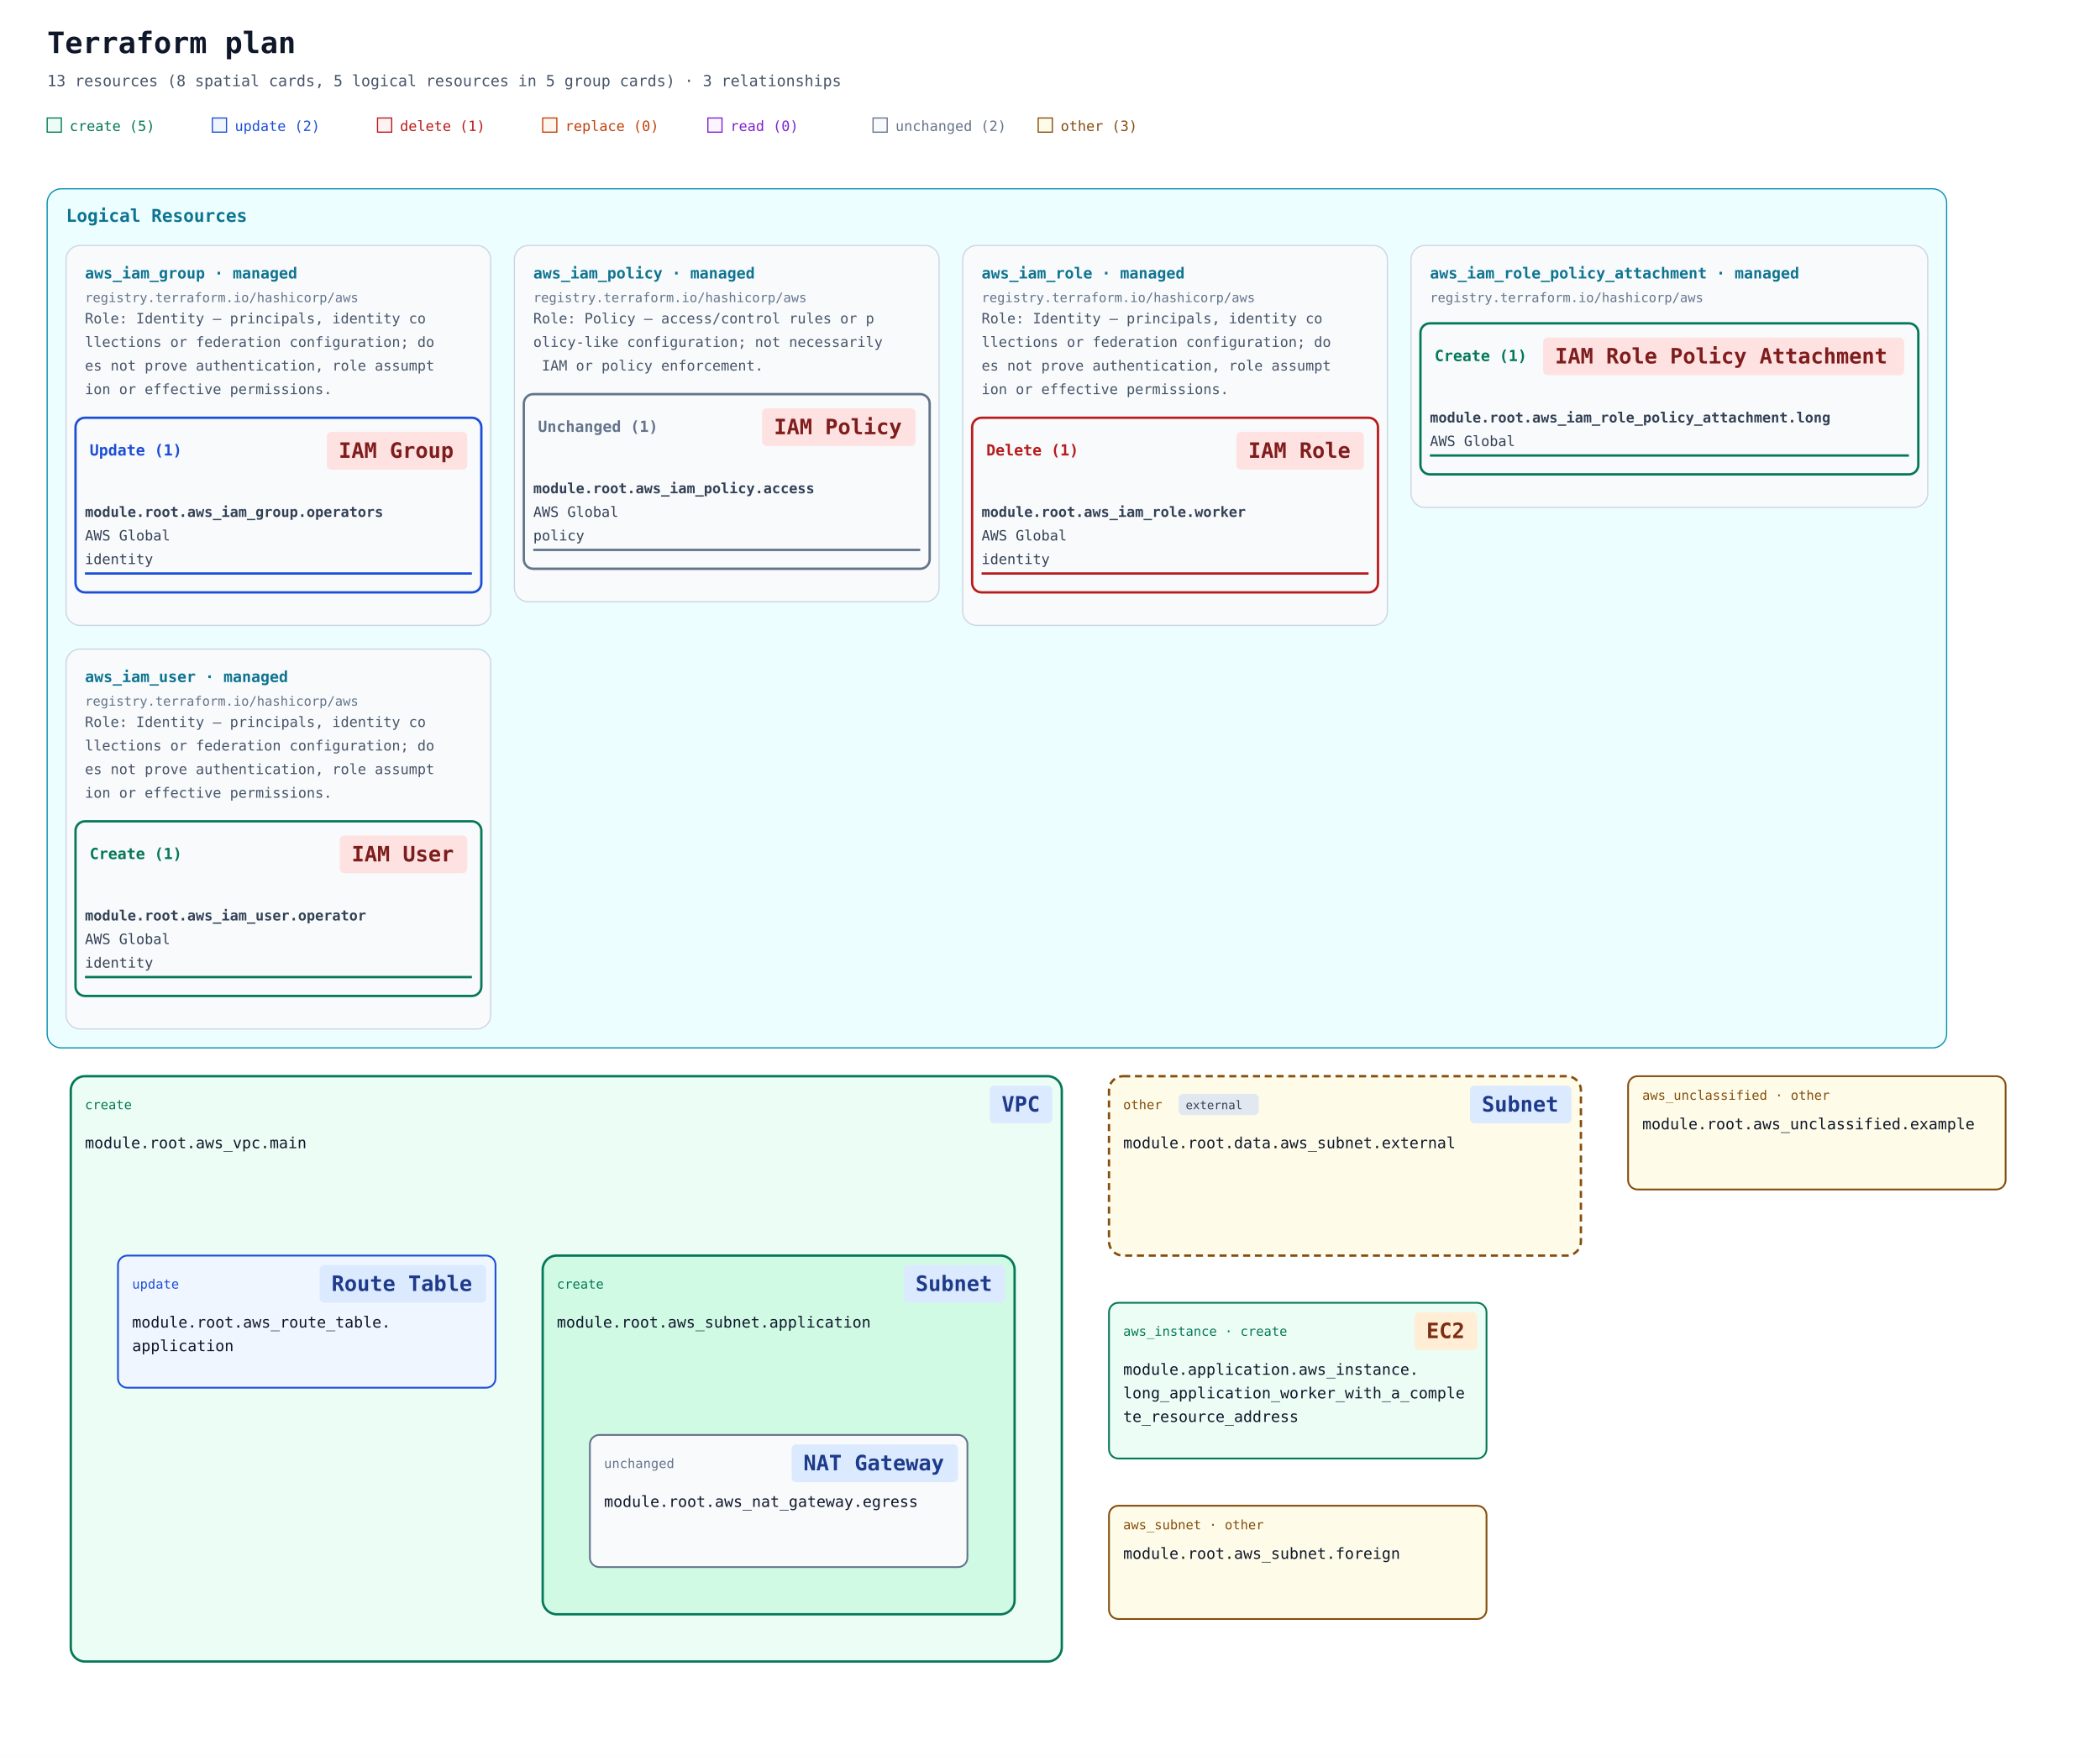
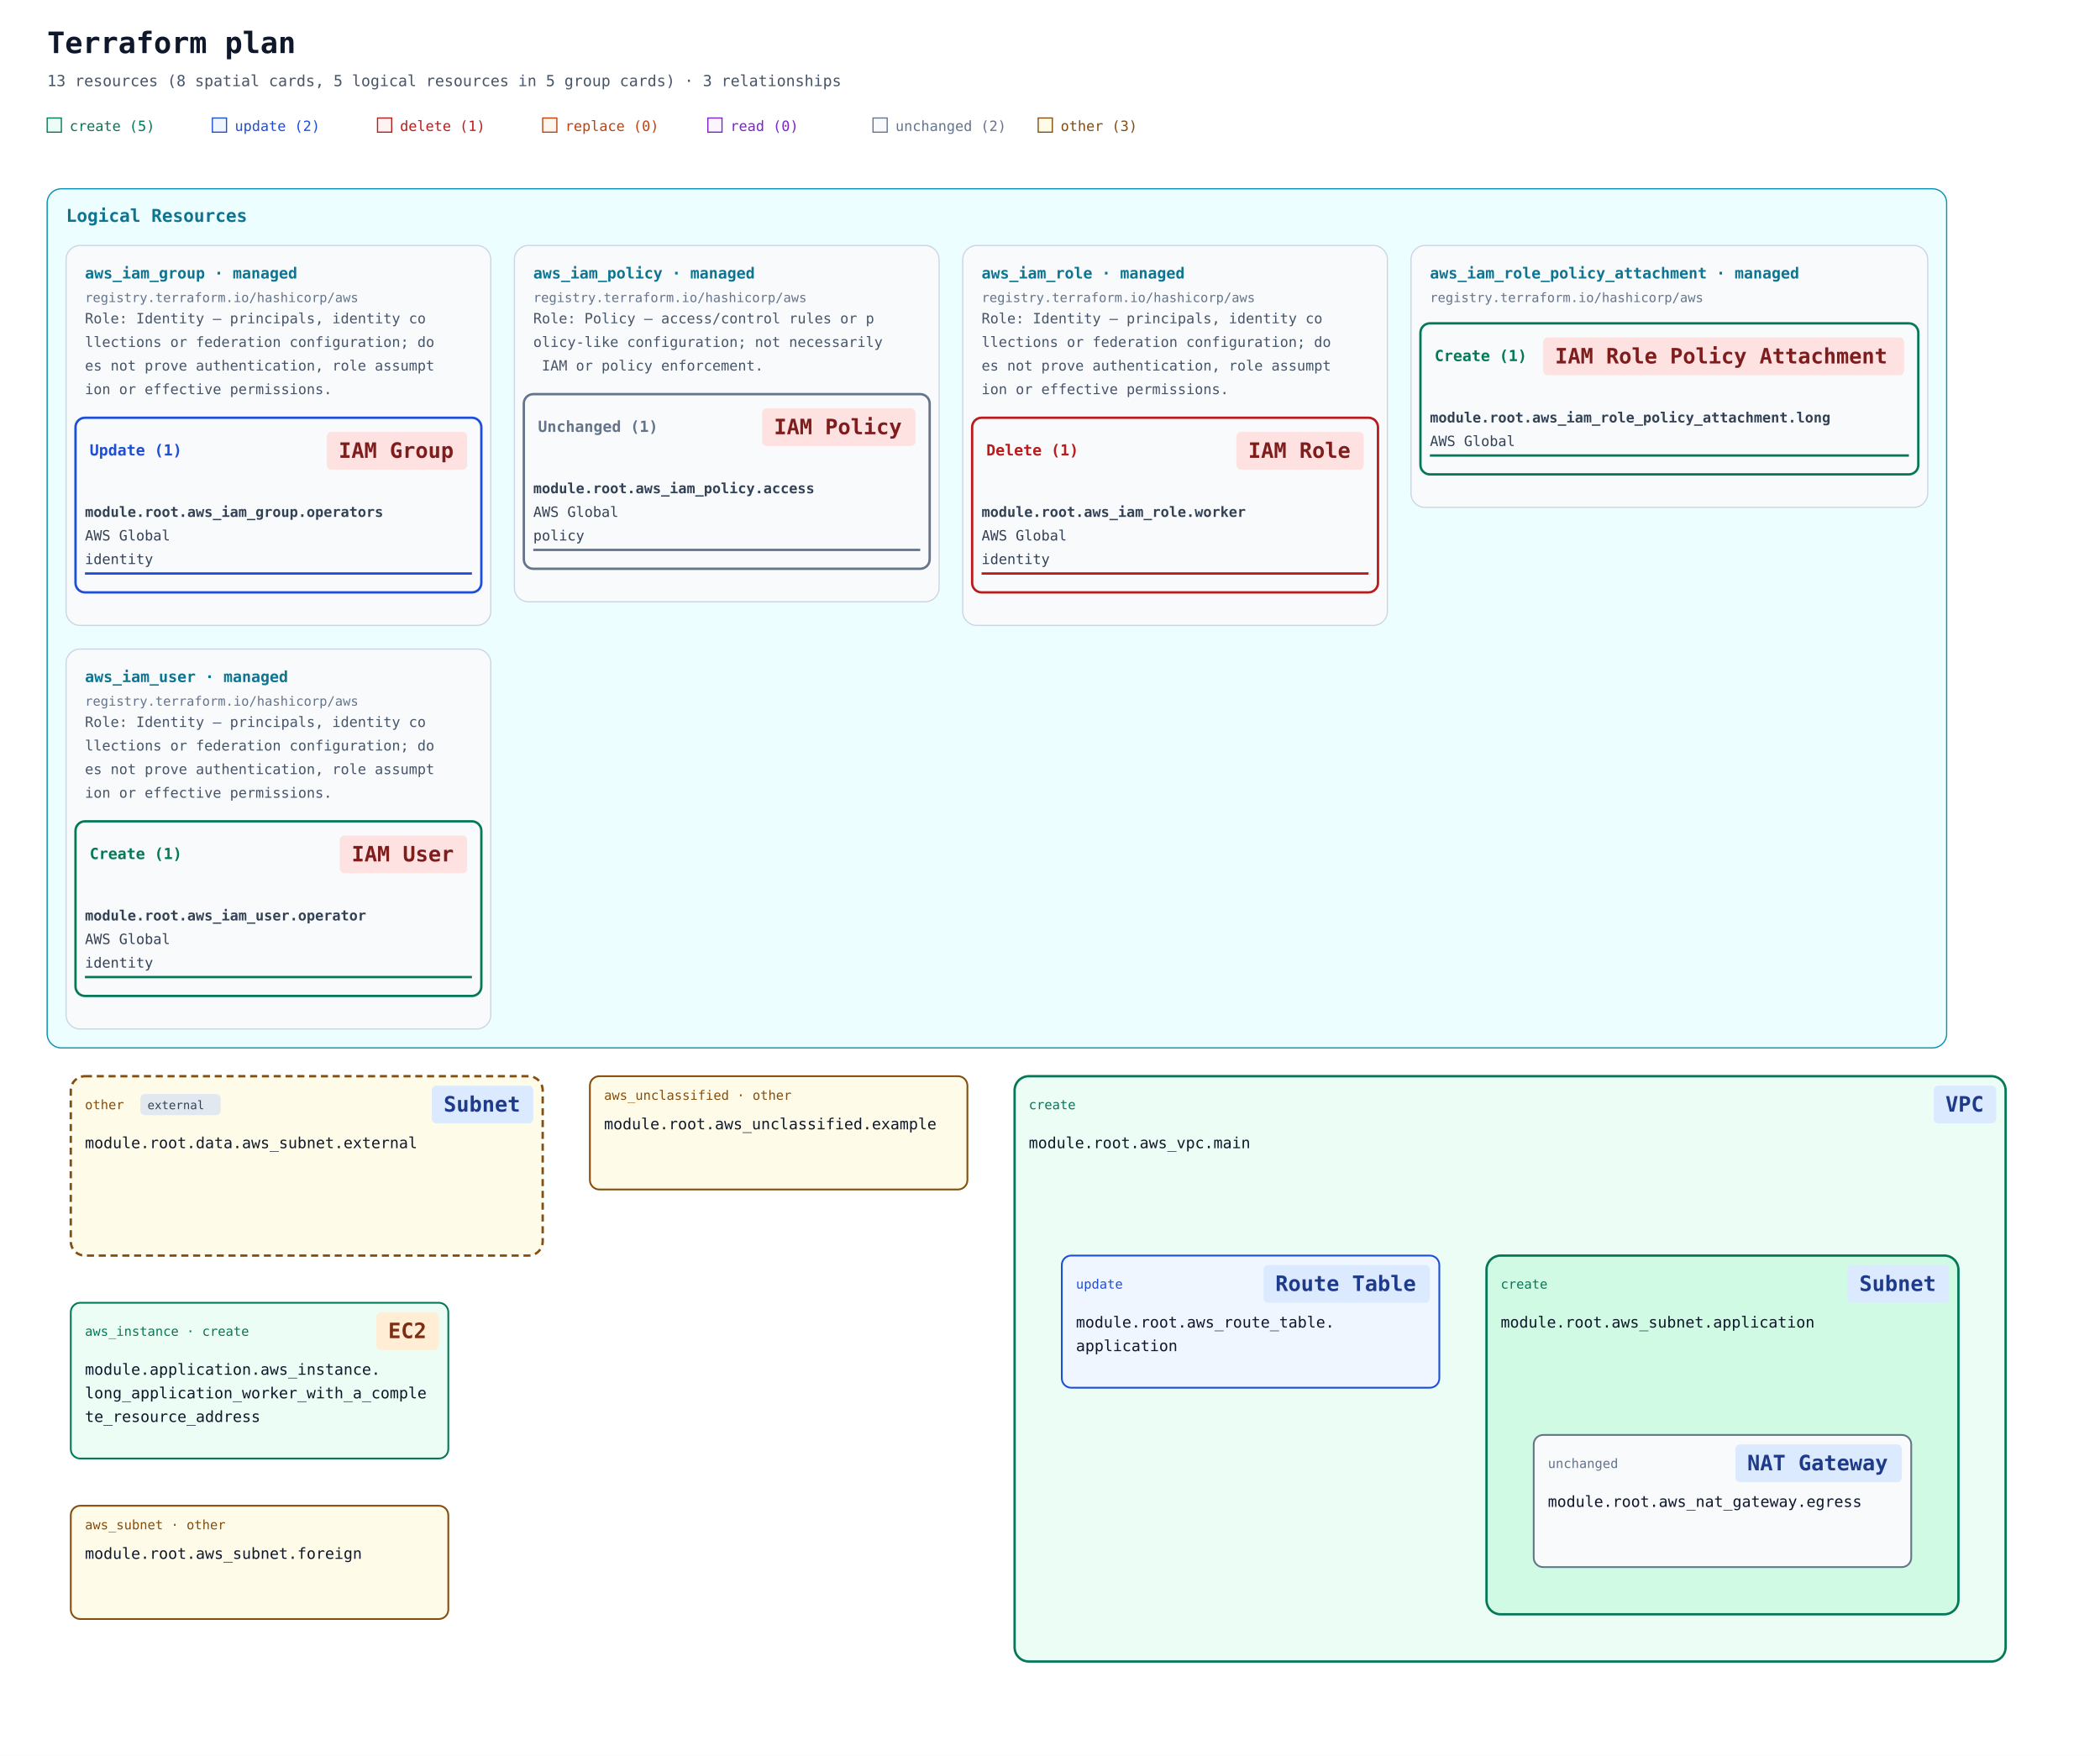
<svg xmlns="http://www.w3.org/2000/svg" width="1780" height="1488" viewBox="0 0 1780 1488" role="img" aria-labelledby="title description" data-legend-mode="omitted">
  <defs>
    <marker id="arrow" viewBox="0 0 10 10" refX="9" refY="5" markerWidth="7" markerHeight="7" markerUnits="userSpaceOnUse" orient="auto-start-reverse">
      <path d="M 0 0 L 10 5 L 0 10 z" fill="#94a3b8" />
    </marker>
  </defs>
  <rect width="100%" height="100%" fill="#ffffff" />
  <g font-family="ui-monospace, SFMono-Regular, Consolas, monospace">
    <text x="40" y="45" font-size="25" font-weight="700" fill="#0f172a">Terraform plan</text>
    <text x="40" y="73" font-size="13" fill="#475569">13 resources (8 spatial cards, 5 logical resources in 5 group cards) · 3 relationships</text>
    <rect x="40" y="100" width="12" height="12" fill="#ecfdf5" stroke="#047857" />
    <text x="59" y="111" font-size="12" fill="#047857">create (5)</text>
    <rect x="180" y="100" width="12" height="12" fill="#eff6ff" stroke="#1d4ed8" />
    <text x="199" y="111" font-size="12" fill="#1d4ed8">update (2)</text>
    <rect x="320" y="100" width="12" height="12" fill="#fef2f2" stroke="#b91c1c" />
    <text x="339" y="111" font-size="12" fill="#b91c1c">delete (1)</text>
    <rect x="460" y="100" width="12" height="12" fill="#fff7ed" stroke="#c2410c" />
    <text x="479" y="111" font-size="12" fill="#c2410c">replace (0)</text>
    <rect x="600" y="100" width="12" height="12" fill="#faf5ff" stroke="#7e22ce" />
    <text x="619" y="111" font-size="12" fill="#7e22ce">read (0)</text>
    <rect x="740" y="100" width="12" height="12" fill="#f8fafc" stroke="#64748b" />
    <text x="759" y="111" font-size="12" fill="#64748b">unchanged (2)</text>
    <rect x="880" y="100" width="12" height="12" fill="#fefce8" stroke="#854d0e" />
    <text x="899" y="111" font-size="12" fill="#854d0e">other (3)</text>
    <g data-annotation-area="true" data-packing-width="1780" data-measured-height="752">
      <g data-annotation-card="true" transform="translate(40 160)">
        <rect width="1610" height="728" rx="12" fill="#f8fafc" stroke="#cbd5e1" />
        <g data-annotation-section="Logical Resources" data-packing-width="1700">
          <rect width="1610" height="728" rx="12" fill="#ecfeff" stroke="#0891b2" />
          <text x="16" y="28" font-size="15" font-weight="700" fill="#0e7490">Logical Resources</text>
          <g data-annotation-card="true" transform="translate(16 48)">
            <rect width="360" height="322" rx="12" fill="#f8fafc" stroke="#cbd5e1" />
            <g data-logical-group="true" data-provider-source="registry.terraform.io/hashicorp/aws" data-resource-type="aws_iam_group" data-mode="managed">
              <text x="16" y="28" font-size="13" font-weight="700" fill="#0e7490">aws_iam_group · managed</text>
              <text x="16" y="48" font-size="11" fill="#64748b">registry.terraform.io/hashicorp/aws</text>
              <text data-role-explanation="true" x="16" y="66" font-size="12" fill="#475569" xml:space="preserve">Role: Identity — principals, identity co</text>
              <text data-role-explanation="true" x="16" y="86" font-size="12" fill="#475569" xml:space="preserve">llections or federation configuration; do</text>
              <text data-role-explanation="true" x="16" y="106" font-size="12" fill="#475569" xml:space="preserve">es not prove authentication, role assumpt</text>
              <text data-role-explanation="true" x="16" y="126" font-size="12" fill="#475569" xml:space="preserve">ion or effective permissions.</text>
              <g data-action-section="update">
                <rect x="8" y="146" width="344" height="148" rx="8" fill="none" stroke="#1d4ed8" stroke-width="2" />
                <text data-action-heading="true" x="20" y="178" font-size="13" font-weight="700" fill="#1d4ed8" xml:space="preserve">Update (1)</text>
                <rect data-service-badge="true" data-presentation-padding="10 4" data-service-category="iam" data-service-full-name="AWS Identity and Access Management" data-display-name="IAM Group" x="221" y="158" width="119" height="32" rx="4" fill="#fee2e2" />
                <text data-service-name="true" x="231" y="180" font-size="18" font-weight="700" fill="#7f1d1d" xml:space="preserve">IAM Group</text>
                <g id="resource-6177735f69616d5f67726f75702e6f70657261746f7273-current" data-architecture-id="terraform:6177735f69616d5f67726f75702e6f70657261746f7273-current" data-entity-kind="terraform" data-placement="logical" data-terraform-address="aws_iam_group.operators" data-qualified-address="module.root.aws_iam_group.operators" data-mode="managed" transform="translate(0 202)" data-role="identity">
                  <text x="16" y="28" font-size="12" fill="#334155" xml:space="preserve" font-weight="700">module.root.aws_iam_group.operators</text>
                  <text x="16" y="48" font-size="12" fill="#334155" xml:space="preserve">AWS Global</text>
                  <text x="16" y="68" font-size="12" fill="#334155" xml:space="preserve">identity</text>
                  <line data-resource-underline="true" x1="16" y1="76" x2="344" y2="76" stroke="#1d4ed8" stroke-width="2" />
                </g>
              </g>
            </g>
          </g>
          <g data-annotation-card="true" transform="translate(396 48)">
            <rect width="360" height="302" rx="12" fill="#f8fafc" stroke="#cbd5e1" />
            <g data-logical-group="true" data-provider-source="registry.terraform.io/hashicorp/aws" data-resource-type="aws_iam_policy" data-mode="managed">
              <text x="16" y="28" font-size="13" font-weight="700" fill="#0e7490">aws_iam_policy · managed</text>
              <text x="16" y="48" font-size="11" fill="#64748b">registry.terraform.io/hashicorp/aws</text>
              <text data-role-explanation="true" x="16" y="66" font-size="12" fill="#475569" xml:space="preserve">Role: Policy — access/control rules or p</text>
              <text data-role-explanation="true" x="16" y="86" font-size="12" fill="#475569" xml:space="preserve">olicy-like configuration; not necessarily</text>
              <text data-role-explanation="true" x="16" y="106" font-size="12" fill="#475569" xml:space="preserve"> IAM or policy enforcement.</text>
              <g data-action-section="unchanged">
                <rect x="8" y="126" width="344" height="148" rx="8" fill="none" stroke="#64748b" stroke-width="2" />
                <text data-action-heading="true" x="20" y="158" font-size="13" font-weight="700" fill="#64748b" xml:space="preserve">Unchanged (1)</text>
                <rect data-service-badge="true" data-presentation-padding="10 4" data-service-category="iam" data-service-full-name="AWS Identity and Access Management" data-display-name="IAM Policy" x="210" y="138" width="130" height="32" rx="4" fill="#fee2e2" />
                <text data-service-name="true" x="220" y="160" font-size="18" font-weight="700" fill="#7f1d1d" xml:space="preserve">IAM Policy</text>
                <g id="resource-6177735f69616d5f706f6c6963792e616363657373-current" data-architecture-id="terraform:6177735f69616d5f706f6c6963792e616363657373-current" data-entity-kind="terraform" data-placement="logical" data-terraform-address="aws_iam_policy.access" data-qualified-address="module.root.aws_iam_policy.access" data-mode="managed" transform="translate(0 182)" data-role="policy">
                  <text x="16" y="28" font-size="12" fill="#334155" xml:space="preserve" font-weight="700">module.root.aws_iam_policy.access</text>
                  <text x="16" y="48" font-size="12" fill="#334155" xml:space="preserve">AWS Global</text>
                  <text x="16" y="68" font-size="12" fill="#334155" xml:space="preserve">policy</text>
                  <line data-resource-underline="true" x1="16" y1="76" x2="344" y2="76" stroke="#64748b" stroke-width="2" />
                </g>
              </g>
            </g>
          </g>
          <g data-annotation-card="true" transform="translate(776 48)">
            <rect width="360" height="322" rx="12" fill="#f8fafc" stroke="#cbd5e1" />
            <g data-logical-group="true" data-provider-source="registry.terraform.io/hashicorp/aws" data-resource-type="aws_iam_role" data-mode="managed">
              <text x="16" y="28" font-size="13" font-weight="700" fill="#0e7490">aws_iam_role · managed</text>
              <text x="16" y="48" font-size="11" fill="#64748b">registry.terraform.io/hashicorp/aws</text>
              <text data-role-explanation="true" x="16" y="66" font-size="12" fill="#475569" xml:space="preserve">Role: Identity — principals, identity co</text>
              <text data-role-explanation="true" x="16" y="86" font-size="12" fill="#475569" xml:space="preserve">llections or federation configuration; do</text>
              <text data-role-explanation="true" x="16" y="106" font-size="12" fill="#475569" xml:space="preserve">es not prove authentication, role assumpt</text>
              <text data-role-explanation="true" x="16" y="126" font-size="12" fill="#475569" xml:space="preserve">ion or effective permissions.</text>
              <g data-action-section="delete">
                <rect x="8" y="146" width="344" height="148" rx="8" fill="none" stroke="#b91c1c" stroke-width="2" />
                <text data-action-heading="true" x="20" y="178" font-size="13" font-weight="700" fill="#b91c1c" xml:space="preserve">Delete (1)</text>
                <rect data-service-badge="true" data-presentation-padding="10 4" data-service-category="iam" data-service-full-name="AWS Identity and Access Management" data-display-name="IAM Role" x="232" y="158" width="108" height="32" rx="4" fill="#fee2e2" />
                <text data-service-name="true" x="242" y="180" font-size="18" font-weight="700" fill="#7f1d1d" xml:space="preserve">IAM Role</text>
                <g id="resource-6177735f69616d5f726f6c652e776f726b6572-current" data-architecture-id="terraform:6177735f69616d5f726f6c652e776f726b6572-current" data-entity-kind="terraform" data-placement="logical" data-terraform-address="aws_iam_role.worker" data-qualified-address="module.root.aws_iam_role.worker" data-mode="managed" transform="translate(0 202)" data-role="identity">
                  <text x="16" y="28" font-size="12" fill="#334155" xml:space="preserve" font-weight="700">module.root.aws_iam_role.worker</text>
                  <text x="16" y="48" font-size="12" fill="#334155" xml:space="preserve">AWS Global</text>
                  <text x="16" y="68" font-size="12" fill="#334155" xml:space="preserve">identity</text>
                  <line data-resource-underline="true" x1="16" y1="76" x2="344" y2="76" stroke="#b91c1c" stroke-width="2" />
                </g>
              </g>
            </g>
          </g>
          <g data-annotation-card="true" transform="translate(1156 48)">
            <rect width="438" height="222" rx="12" fill="#f8fafc" stroke="#cbd5e1" />
            <g data-logical-group="true" data-provider-source="registry.terraform.io/hashicorp/aws" data-resource-type="aws_iam_role_policy_attachment" data-mode="managed">
              <text x="16" y="28" font-size="13" font-weight="700" fill="#0e7490">aws_iam_role_policy_attachment · managed</text>
              <text x="16" y="48" font-size="11" fill="#64748b">registry.terraform.io/hashicorp/aws</text>
              <g data-action-section="create">
                <rect x="8" y="66" width="422" height="128" rx="8" fill="none" stroke="#047857" stroke-width="2" />
                <text data-action-heading="true" x="20" y="98" font-size="13" font-weight="700" fill="#047857" xml:space="preserve">Create (1)</text>
                <rect data-service-badge="true" data-presentation-padding="10 4" data-service-category="iam" data-service-full-name="AWS Identity and Access Management" data-display-name="IAM Role Policy Attachment" x="112" y="78" width="306" height="32" rx="4" fill="#fee2e2" />
                <text data-service-name="true" x="122" y="100" font-size="18" font-weight="700" fill="#7f1d1d" xml:space="preserve">IAM Role Policy Attachment</text>
                <g id="resource-6177735f69616d5f726f6c655f706f6c6963795f6174746163686d656e742e6c6f6e67-current" data-architecture-id="terraform:6177735f69616d5f726f6c655f706f6c6963795f6174746163686d656e742e6c6f6e67-current" data-entity-kind="terraform" data-placement="logical" data-terraform-address="aws_iam_role_policy_attachment.long" data-qualified-address="module.root.aws_iam_role_policy_attachment.long" data-mode="managed" transform="translate(0 122)">
                  <text x="16" y="28" font-size="12" fill="#334155" xml:space="preserve" font-weight="700">module.root.aws_iam_role_policy_attachment.long</text>
                  <text x="16" y="48" font-size="12" fill="#334155" xml:space="preserve">AWS Global</text>
                  <line data-resource-underline="true" x1="16" y1="56" x2="422" y2="56" stroke="#047857" stroke-width="2" />
                </g>
              </g>
            </g>
          </g>
          <g data-annotation-card="true" transform="translate(16 390)">
            <rect width="360" height="322" rx="12" fill="#f8fafc" stroke="#cbd5e1" />
            <g data-logical-group="true" data-provider-source="registry.terraform.io/hashicorp/aws" data-resource-type="aws_iam_user" data-mode="managed">
              <text x="16" y="28" font-size="13" font-weight="700" fill="#0e7490">aws_iam_user · managed</text>
              <text x="16" y="48" font-size="11" fill="#64748b">registry.terraform.io/hashicorp/aws</text>
              <text data-role-explanation="true" x="16" y="66" font-size="12" fill="#475569" xml:space="preserve">Role: Identity — principals, identity co</text>
              <text data-role-explanation="true" x="16" y="86" font-size="12" fill="#475569" xml:space="preserve">llections or federation configuration; do</text>
              <text data-role-explanation="true" x="16" y="106" font-size="12" fill="#475569" xml:space="preserve">es not prove authentication, role assumpt</text>
              <text data-role-explanation="true" x="16" y="126" font-size="12" fill="#475569" xml:space="preserve">ion or effective permissions.</text>
              <g data-action-section="create">
                <rect x="8" y="146" width="344" height="148" rx="8" fill="none" stroke="#047857" stroke-width="2" />
                <text data-action-heading="true" x="20" y="178" font-size="13" font-weight="700" fill="#047857" xml:space="preserve">Create (1)</text>
                <rect data-service-badge="true" data-presentation-padding="10 4" data-service-category="iam" data-service-full-name="AWS Identity and Access Management" data-display-name="IAM User" x="232" y="158" width="108" height="32" rx="4" fill="#fee2e2" />
                <text data-service-name="true" x="242" y="180" font-size="18" font-weight="700" fill="#7f1d1d" xml:space="preserve">IAM User</text>
                <g id="resource-6177735f69616d5f757365722e6f70657261746f72-current" data-architecture-id="terraform:6177735f69616d5f757365722e6f70657261746f72-current" data-entity-kind="terraform" data-placement="logical" data-terraform-address="aws_iam_user.operator" data-qualified-address="module.root.aws_iam_user.operator" data-mode="managed" transform="translate(0 202)" data-role="identity">
                  <text x="16" y="28" font-size="12" fill="#334155" xml:space="preserve" font-weight="700">module.root.aws_iam_user.operator</text>
                  <text x="16" y="48" font-size="12" fill="#334155" xml:space="preserve">AWS Global</text>
                  <text x="16" y="68" font-size="12" fill="#334155" xml:space="preserve">identity</text>
                  <line data-resource-underline="true" x1="16" y1="76" x2="344" y2="76" stroke="#047857" stroke-width="2" />
                </g>
              </g>
            </g>
          </g>
        </g>
      </g>
    </g>
    <g data-architecture="true" transform="translate(0 752)">
      <g data-container="resource-6177735f7670632e6d61696e-current">
-         <rect x="60" y="160" width="840" height="496" rx="12" fill="#ecfdf5" stroke="#047857" stroke-width="2" data-mode="managed" />
+         <rect x="860" y="160" width="840" height="496" rx="12" fill="#ecfdf5" stroke="#047857" stroke-width="2" data-mode="managed" />
      </g>
      <g data-container="resource-6177735f7375626e65742e6170706c69636174696f6e-current">
-         <rect x="460" y="312" width="400" height="304" rx="12" fill="#d1fae5" stroke="#047857" stroke-width="2" data-mode="managed" />
+         <rect x="1260" y="312" width="400" height="304" rx="12" fill="#d1fae5" stroke="#047857" stroke-width="2" data-mode="managed" />
      </g>
      <g data-container="resource-646174612e6177735f7375626e65742e65787465726e616c-current">
-         <rect x="940" y="160" width="400" height="152" rx="12" fill="#fefce8" stroke="#854d0e" stroke-width="2" data-mode="data" stroke-dasharray="6 4" />
+         <rect x="60" y="160" width="400" height="152" rx="12" fill="#fefce8" stroke="#854d0e" stroke-width="2" data-mode="data" stroke-dasharray="6 4" />
      </g>
      <g data-edge-kind="containment" data-source="resource-6177735f7375626e65742e6170706c69636174696f6e-current" data-target="resource-6177735f6e61745f676174657761792e656772657373-current" />
      <g data-edge-kind="containment" data-source="resource-6177735f7670632e6d61696e-current" data-target="resource-6177735f726f7574655f7461626c652e6170706c69636174696f6e-current" />
      <g data-edge-kind="containment" data-source="resource-6177735f7670632e6d61696e-current" data-target="resource-6177735f7375626e65742e6170706c69636174696f6e-current" />
      <g id="resource-6177735f6e61745f676174657761792e656772657373-current" data-architecture-id="terraform:6177735f6e61745f676174657761792e656772657373-current" data-qualified-address="module.root.aws_nat_gateway.egress" data-terraform-address="aws_nat_gateway.egress">
-         <rect x="500" y="464" width="320" height="112" rx="8" fill="#f8fafc" stroke="#64748b" stroke-width="1.5" data-mode="managed" />
-         <text data-resource-type-heading="true" x="512" y="492" font-size="11" fill="#64748b" xml:space="preserve">unchanged</text>
-         <rect data-service-badge="true" data-presentation-padding="10 4" data-service-category="network" data-service-full-name="Amazon VPC" data-display-name="NAT Gateway" x="671" y="472" width="141" height="32" rx="4" fill="#dbeafe" />
-         <text data-service-name="true" x="681" y="494" font-size="18" font-weight="700" fill="#1e3a8a" xml:space="preserve">NAT Gateway</text>
-         <text x="512" y="525" font-size="13" fill="#0f172a" xml:space="preserve">module.root.aws_nat_gateway.egress</text>
-         <text x="512" y="564" font-size="10" fill="#64748b" />
+         <rect x="1300" y="464" width="320" height="112" rx="8" fill="#f8fafc" stroke="#64748b" stroke-width="1.5" data-mode="managed" />
+         <text data-resource-type-heading="true" x="1312" y="492" font-size="11" fill="#64748b" xml:space="preserve">unchanged</text>
+         <rect data-service-badge="true" data-presentation-padding="10 4" data-service-category="network" data-service-full-name="Amazon VPC" data-display-name="NAT Gateway" x="1471" y="472" width="141" height="32" rx="4" fill="#dbeafe" />
+         <text data-service-name="true" x="1481" y="494" font-size="18" font-weight="700" fill="#1e3a8a" xml:space="preserve">NAT Gateway</text>
+         <text x="1312" y="525" font-size="13" fill="#0f172a" xml:space="preserve">module.root.aws_nat_gateway.egress</text>
+         <text x="1312" y="564" font-size="10" fill="#64748b" />
      </g>
      <g id="resource-6177735f726f7574655f7461626c652e6170706c69636174696f6e-current" data-architecture-id="terraform:6177735f726f7574655f7461626c652e6170706c69636174696f6e-current" data-qualified-address="module.root.aws_route_table.application" data-terraform-address="aws_route_table.application">
-         <rect x="100" y="312" width="320" height="112" rx="8" fill="#eff6ff" stroke="#1d4ed8" stroke-width="1.5" data-mode="managed" />
-         <text data-resource-type-heading="true" x="112" y="340" font-size="11" fill="#1d4ed8" xml:space="preserve">update</text>
-         <rect data-service-badge="true" data-presentation-padding="10 4" data-service-category="network" data-service-full-name="Amazon VPC" data-display-name="Route Table" x="271" y="320" width="141" height="32" rx="4" fill="#dbeafe" />
-         <text data-service-name="true" x="281" y="342" font-size="18" font-weight="700" fill="#1e3a8a" xml:space="preserve">Route Table</text>
-         <text x="112" y="373" font-size="13" fill="#0f172a" xml:space="preserve">module.root.aws_route_table.</text>
-         <text x="112" y="393" font-size="13" fill="#0f172a" xml:space="preserve">application</text>
-         <text x="112" y="412" font-size="10" fill="#64748b" />
-       </g>
-       <g id="resource-6177735f7375626e65742e6170706c69636174696f6e-current" data-architecture-id="terraform:6177735f7375626e65742e6170706c69636174696f6e-current" data-qualified-address="module.root.aws_subnet.application" data-terraform-address="aws_subnet.application" data-presentation-header="460 312 400 112">
-         <text data-resource-type-heading="true" x="472" y="340" font-size="11" fill="#047857" xml:space="preserve">create</text>
-         <rect data-service-badge="true" data-presentation-padding="10 4" data-service-category="network" data-service-full-name="Amazon VPC" data-display-name="Subnet" x="766" y="320" width="86" height="32" rx="4" fill="#dbeafe" />
-         <text data-service-name="true" x="776" y="342" font-size="18" font-weight="700" fill="#1e3a8a" xml:space="preserve">Subnet</text>
-         <text x="472" y="373" font-size="13" fill="#0f172a" xml:space="preserve">module.root.aws_subnet.application</text>
-         <text x="472" y="412" font-size="10" fill="#64748b" />
+         <rect x="900" y="312" width="320" height="112" rx="8" fill="#eff6ff" stroke="#1d4ed8" stroke-width="1.5" data-mode="managed" />
+         <text data-resource-type-heading="true" x="912" y="340" font-size="11" fill="#1d4ed8" xml:space="preserve">update</text>
+         <rect data-service-badge="true" data-presentation-padding="10 4" data-service-category="network" data-service-full-name="Amazon VPC" data-display-name="Route Table" x="1071" y="320" width="141" height="32" rx="4" fill="#dbeafe" />
+         <text data-service-name="true" x="1081" y="342" font-size="18" font-weight="700" fill="#1e3a8a" xml:space="preserve">Route Table</text>
+         <text x="912" y="373" font-size="13" fill="#0f172a" xml:space="preserve">module.root.aws_route_table.</text>
+         <text x="912" y="393" font-size="13" fill="#0f172a" xml:space="preserve">application</text>
+         <text x="912" y="412" font-size="10" fill="#64748b" />
+       </g>
+       <g id="resource-6177735f7375626e65742e6170706c69636174696f6e-current" data-architecture-id="terraform:6177735f7375626e65742e6170706c69636174696f6e-current" data-qualified-address="module.root.aws_subnet.application" data-terraform-address="aws_subnet.application" data-presentation-header="1260 312 400 112">
+         <text data-resource-type-heading="true" x="1272" y="340" font-size="11" fill="#047857" xml:space="preserve">create</text>
+         <rect data-service-badge="true" data-presentation-padding="10 4" data-service-category="network" data-service-full-name="Amazon VPC" data-display-name="Subnet" x="1566" y="320" width="86" height="32" rx="4" fill="#dbeafe" />
+         <text data-service-name="true" x="1576" y="342" font-size="18" font-weight="700" fill="#1e3a8a" xml:space="preserve">Subnet</text>
+         <text x="1272" y="373" font-size="13" fill="#0f172a" xml:space="preserve">module.root.aws_subnet.application</text>
+         <text x="1272" y="412" font-size="10" fill="#64748b" />
      </g>
      <g id="resource-6177735f7375626e65742e666f726569676e-current" data-architecture-id="terraform:6177735f7375626e65742e666f726569676e-current" data-qualified-address="module.root.aws_subnet.foreign" data-terraform-address="aws_subnet.foreign">
-         <rect x="940" y="524" width="320" height="96" rx="8" fill="#fefce8" stroke="#854d0e" stroke-width="1.5" data-mode="managed" />
-         <text data-resource-type-heading="true" x="952" y="544" font-size="11" fill="#854d0e" xml:space="preserve">aws_subnet · other</text>
-         <text x="952" y="569" font-size="13" fill="#0f172a" xml:space="preserve">module.root.aws_subnet.foreign</text>
-         <text x="952" y="608" font-size="10" fill="#64748b" />
+         <rect x="60" y="524" width="320" height="96" rx="8" fill="#fefce8" stroke="#854d0e" stroke-width="1.5" data-mode="managed" />
+         <text data-resource-type-heading="true" x="72" y="544" font-size="11" fill="#854d0e" xml:space="preserve">aws_subnet · other</text>
+         <text x="72" y="569" font-size="13" fill="#0f172a" xml:space="preserve">module.root.aws_subnet.foreign</text>
+         <text x="72" y="608" font-size="10" fill="#64748b" />
      </g>
      <g id="resource-6177735f756e636c61737369666965642e6578616d706c65-current" data-architecture-id="terraform:6177735f756e636c61737369666965642e6578616d706c65-current" data-qualified-address="module.root.aws_unclassified.example" data-terraform-address="aws_unclassified.example">
-         <rect x="1380" y="160" width="320" height="96" rx="8" fill="#fefce8" stroke="#854d0e" stroke-width="1.5" data-mode="managed" />
-         <text data-resource-type-heading="true" x="1392" y="180" font-size="11" fill="#854d0e" xml:space="preserve">aws_unclassified · other</text>
-         <text x="1392" y="205" font-size="13" fill="#0f172a" xml:space="preserve">module.root.aws_unclassified.example</text>
-         <text x="1392" y="244" font-size="10" fill="#64748b" />
-       </g>
-       <g id="resource-6177735f7670632e6d61696e-current" data-architecture-id="terraform:6177735f7670632e6d61696e-current" data-qualified-address="module.root.aws_vpc.main" data-terraform-address="aws_vpc.main" data-presentation-header="60 160 840 112">
-         <text data-resource-type-heading="true" x="72" y="188" font-size="11" fill="#047857" xml:space="preserve">create</text>
-         <rect data-service-badge="true" data-presentation-padding="10 4" data-service-category="network" data-service-full-name="Amazon VPC" data-display-name="VPC" x="839" y="168" width="53" height="32" rx="4" fill="#dbeafe" />
-         <text data-service-name="true" x="849" y="190" font-size="18" font-weight="700" fill="#1e3a8a" xml:space="preserve">VPC</text>
-         <text x="72" y="221" font-size="13" fill="#0f172a" xml:space="preserve">module.root.aws_vpc.main</text>
+         <rect x="500" y="160" width="320" height="96" rx="8" fill="#fefce8" stroke="#854d0e" stroke-width="1.5" data-mode="managed" />
+         <text data-resource-type-heading="true" x="512" y="180" font-size="11" fill="#854d0e" xml:space="preserve">aws_unclassified · other</text>
+         <text x="512" y="205" font-size="13" fill="#0f172a" xml:space="preserve">module.root.aws_unclassified.example</text>
+         <text x="512" y="244" font-size="10" fill="#64748b" />
+       </g>
+       <g id="resource-6177735f7670632e6d61696e-current" data-architecture-id="terraform:6177735f7670632e6d61696e-current" data-qualified-address="module.root.aws_vpc.main" data-terraform-address="aws_vpc.main" data-presentation-header="860 160 840 112">
+         <text data-resource-type-heading="true" x="872" y="188" font-size="11" fill="#047857" xml:space="preserve">create</text>
+         <rect data-service-badge="true" data-presentation-padding="10 4" data-service-category="network" data-service-full-name="Amazon VPC" data-display-name="VPC" x="1639" y="168" width="53" height="32" rx="4" fill="#dbeafe" />
+         <text data-service-name="true" x="1649" y="190" font-size="18" font-weight="700" fill="#1e3a8a" xml:space="preserve">VPC</text>
+         <text x="872" y="221" font-size="13" fill="#0f172a" xml:space="preserve">module.root.aws_vpc.main</text>
+         <text x="872" y="260" font-size="10" fill="#64748b" />
+       </g>
+       <g id="resource-646174612e6177735f7375626e65742e65787465726e616c-current" data-architecture-id="terraform:646174612e6177735f7375626e65742e65787465726e616c-current" data-qualified-address="module.root.data.aws_subnet.external" data-terraform-address="data.aws_subnet.external" data-presentation-header="60 160 400 112">
+         <g data-external="true">
+           <rect x="119" y="175" width="68" height="18" rx="4" fill="#e2e8f0" />
+           <text x="125" y="188" font-size="10" fill="#334155">external</text>
+         </g>
+         <text data-resource-type-heading="true" x="72" y="188" font-size="11" fill="#854d0e" xml:space="preserve">other</text>
+         <rect data-service-badge="true" data-presentation-padding="10 4" data-service-category="network" data-service-full-name="Amazon VPC" data-display-name="Subnet" x="366" y="168" width="86" height="32" rx="4" fill="#dbeafe" />
+         <text data-service-name="true" x="376" y="190" font-size="18" font-weight="700" fill="#1e3a8a" xml:space="preserve">Subnet</text>
+         <text x="72" y="221" font-size="13" fill="#0f172a" xml:space="preserve">module.root.data.aws_subnet.external</text>
        <text x="72" y="260" font-size="10" fill="#64748b" />
      </g>
-       <g id="resource-646174612e6177735f7375626e65742e65787465726e616c-current" data-architecture-id="terraform:646174612e6177735f7375626e65742e65787465726e616c-current" data-qualified-address="module.root.data.aws_subnet.external" data-terraform-address="data.aws_subnet.external" data-presentation-header="940 160 400 112">
-         <g data-external="true">
-           <rect x="999" y="175" width="68" height="18" rx="4" fill="#e2e8f0" />
-           <text x="1005" y="188" font-size="10" fill="#334155">external</text>
-         </g>
-         <text data-resource-type-heading="true" x="952" y="188" font-size="11" fill="#854d0e" xml:space="preserve">other</text>
-         <rect data-service-badge="true" data-presentation-padding="10 4" data-service-category="network" data-service-full-name="Amazon VPC" data-display-name="Subnet" x="1246" y="168" width="86" height="32" rx="4" fill="#dbeafe" />
-         <text data-service-name="true" x="1256" y="190" font-size="18" font-weight="700" fill="#1e3a8a" xml:space="preserve">Subnet</text>
-         <text x="952" y="221" font-size="13" fill="#0f172a" xml:space="preserve">module.root.data.aws_subnet.external</text>
-         <text x="952" y="260" font-size="10" fill="#64748b" />
-       </g>
      <g id="resource-6d6f64756c652e6170706c69636174696f6e2e6177735f696e7374616e63652e6c6f6e675f6170706c69636174696f6e5f776f726b65725f776974685f615f636f6d706c6574655f7265736f757263655f61646472657373-current" data-architecture-id="terraform:6d6f64756c652e6170706c69636174696f6e2e6177735f696e7374616e63652e6c6f6e675f6170706c69636174696f6e5f776f726b65725f776974685f615f636f6d706c6574655f7265736f757263655f61646472657373-current" data-qualified-address="module.application.aws_instance.long_application_worker_with_a_complete_resource_address" data-terraform-address="module.application.aws_instance.long_application_worker_with_a_complete_resource_address">
-         <rect x="940" y="352" width="320" height="132" rx="8" fill="#ecfdf5" stroke="#047857" stroke-width="1.5" data-mode="managed" />
-         <text data-resource-type-heading="true" x="952" y="380" font-size="11" fill="#047857" xml:space="preserve">aws_instance · create</text>
-         <rect data-service-badge="true" data-presentation-padding="10 4" data-service-category="compute" data-service-full-name="Amazon EC2" data-display-name="EC2" x="1199" y="360" width="53" height="32" rx="4" fill="#ffedd5" />
-         <text data-service-name="true" x="1209" y="382" font-size="18" font-weight="700" fill="#7c2d12" xml:space="preserve">EC2</text>
-         <text x="952" y="413" font-size="13" fill="#0f172a" xml:space="preserve">module.application.aws_instance.</text>
-         <text x="952" y="433" font-size="13" fill="#0f172a" xml:space="preserve">long_application_worker_with_a_comple</text>
-         <text x="952" y="453" font-size="13" fill="#0f172a" xml:space="preserve">te_resource_address</text>
-         <text x="952" y="472" font-size="10" fill="#64748b" />
+         <rect x="60" y="352" width="320" height="132" rx="8" fill="#ecfdf5" stroke="#047857" stroke-width="1.5" data-mode="managed" />
+         <text data-resource-type-heading="true" x="72" y="380" font-size="11" fill="#047857" xml:space="preserve">aws_instance · create</text>
+         <rect data-service-badge="true" data-presentation-padding="10 4" data-service-category="compute" data-service-full-name="Amazon EC2" data-display-name="EC2" x="319" y="360" width="53" height="32" rx="4" fill="#ffedd5" />
+         <text data-service-name="true" x="329" y="382" font-size="18" font-weight="700" fill="#7c2d12" xml:space="preserve">EC2</text>
+         <text x="72" y="413" font-size="13" fill="#0f172a" xml:space="preserve">module.application.aws_instance.</text>
+         <text x="72" y="433" font-size="13" fill="#0f172a" xml:space="preserve">long_application_worker_with_a_comple</text>
+         <text x="72" y="453" font-size="13" fill="#0f172a" xml:space="preserve">te_resource_address</text>
+         <text x="72" y="472" font-size="10" fill="#64748b" />
      </g>
    </g>
  </g>
</svg>
